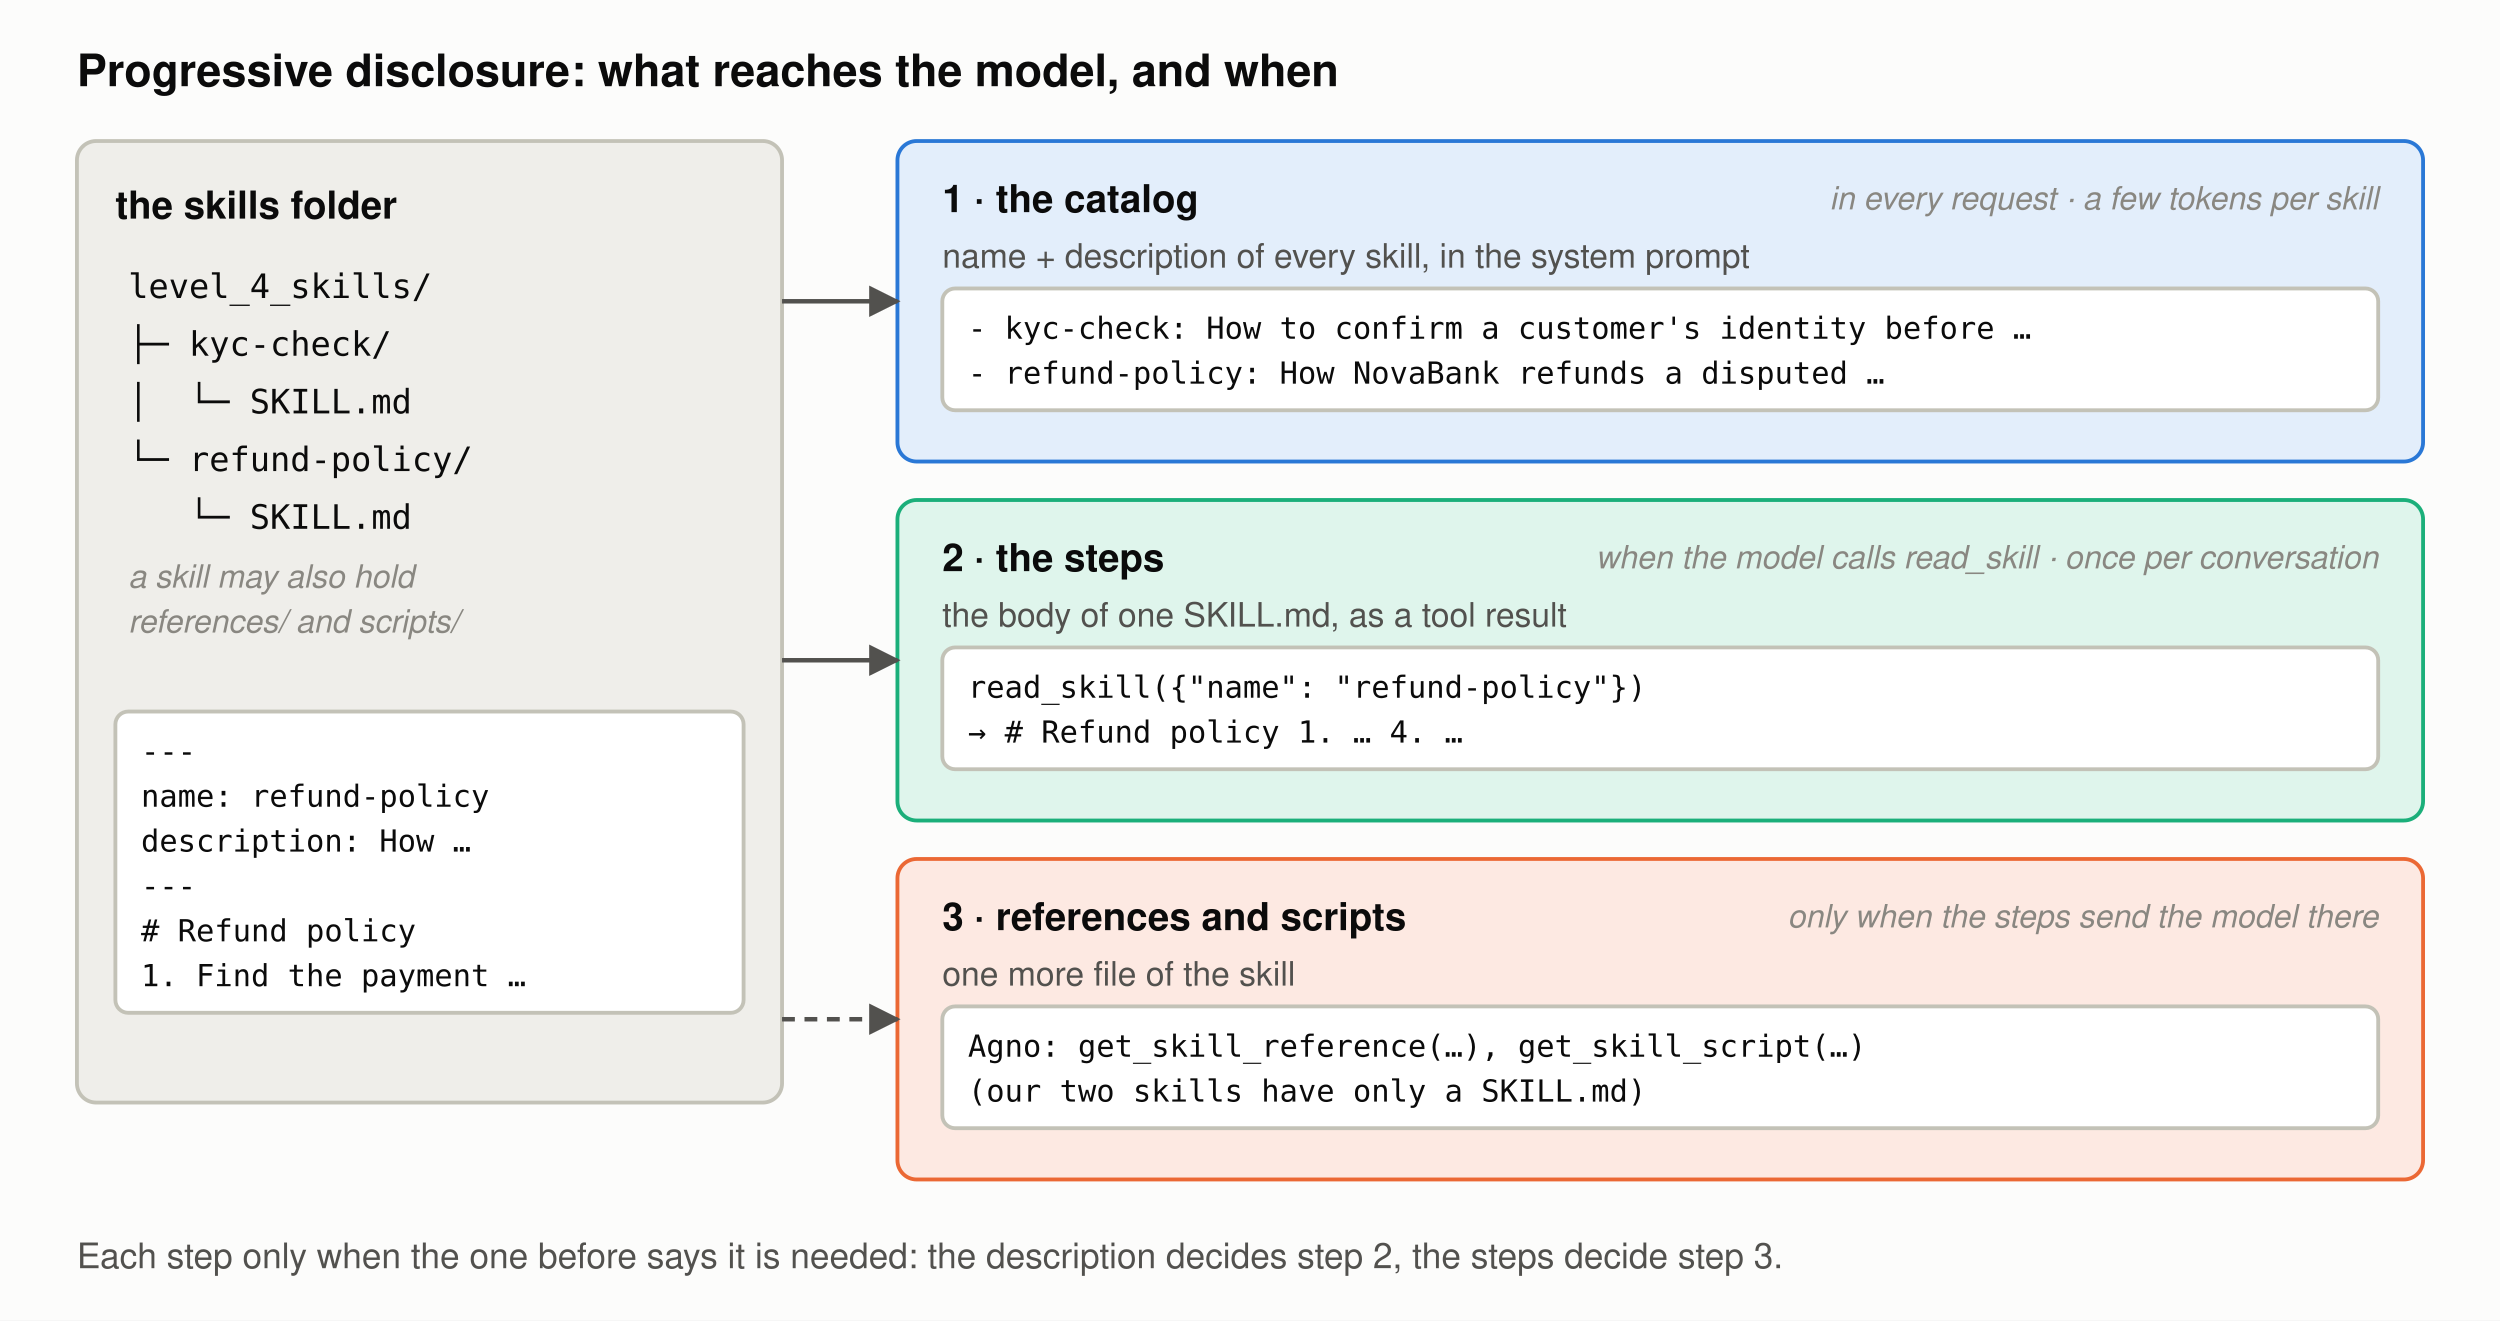
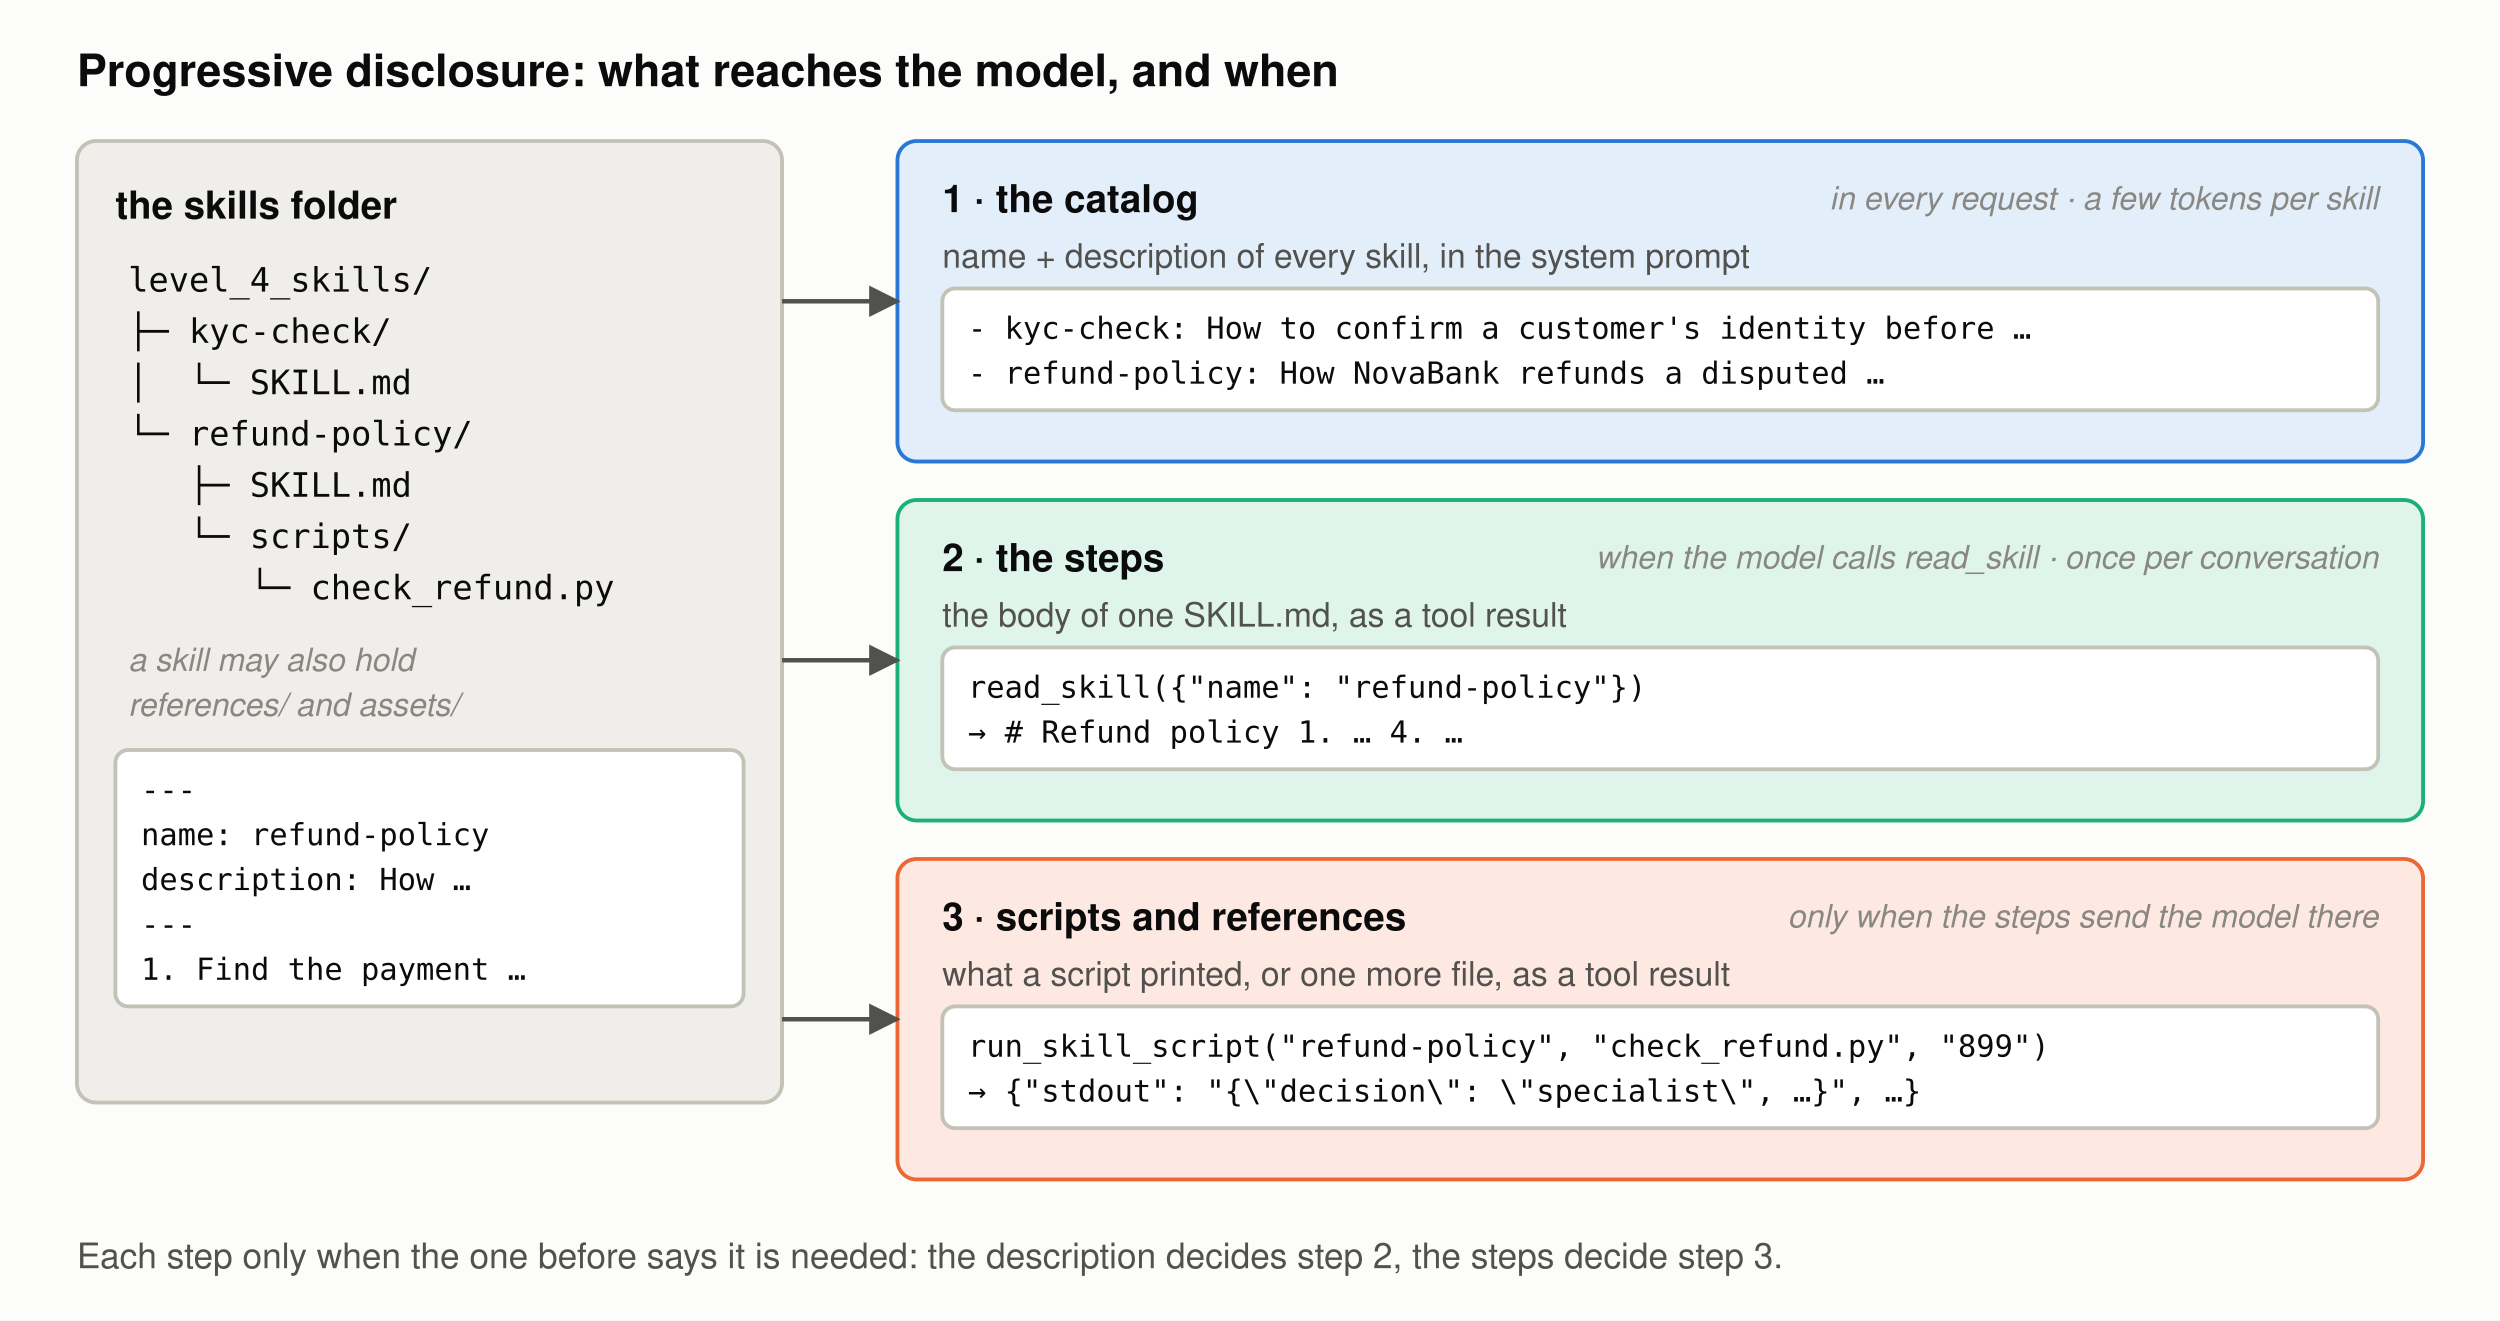
<svg xmlns="http://www.w3.org/2000/svg" width="780" height="412" viewBox="0 0 780 412" font-family="Helvetica Neue, Helvetica, Arial, sans-serif">
  <defs>
    <marker id="arrow" viewBox="0 0 10 10" refX="9" refY="5" markerWidth="7" markerHeight="7" orient="auto-start-reverse">
      <path d="M 0 0 L 10 5 L 0 10 z" fill="#52514e" />
    </marker>
    <marker id="arrow_red" viewBox="0 0 10 10" refX="9" refY="5" markerWidth="7" markerHeight="7" orient="auto-start-reverse">
      <path d="M 0 0 L 10 5 L 0 10 z" fill="#d23c3c" />
    </marker>
  </defs>
  <rect width="780" height="412" fill="#fcfcfb" />
  <text x="24" y="22" font-size="14" fill="#0b0b0b" text-anchor="start" font-weight="bold" dominant-baseline="middle" xml:space="preserve">Progressive disclosure: what reaches the model, and when</text>
  <rect x="24" y="44" width="220" height="300" rx="6" fill="#efeeea" stroke="#c3c2b7" stroke-width="1.2" />
  <text x="36" y="64" font-size="12" fill="#0b0b0b" text-anchor="start" font-weight="bold" dominant-baseline="middle" xml:space="preserve">the skills folder</text>
-   <text x="40" y="90" font-size="10.5" fill="#0b0b0b" text-anchor="start" font-weight="normal" dominant-baseline="middle" xml:space="preserve" font-family="Menlo, Consolas, monospace">level_4_skills/</text>
-   <text x="40" y="108" font-size="10.5" fill="#0b0b0b" text-anchor="start" font-weight="normal" dominant-baseline="middle" xml:space="preserve" font-family="Menlo, Consolas, monospace">├─ kyc-check/</text>
-   <text x="40" y="126" font-size="10.5" fill="#0b0b0b" text-anchor="start" font-weight="normal" dominant-baseline="middle" xml:space="preserve" font-family="Menlo, Consolas, monospace">│  └─ SKILL.md</text>
-   <text x="40" y="144" font-size="10.5" fill="#0b0b0b" text-anchor="start" font-weight="normal" dominant-baseline="middle" xml:space="preserve" font-family="Menlo, Consolas, monospace">└─ refund-policy/</text>
-   <text x="40" y="162" font-size="10.5" fill="#0b0b0b" text-anchor="start" font-weight="normal" dominant-baseline="middle" xml:space="preserve" font-family="Menlo, Consolas, monospace">   └─ SKILL.md</text>
-   <text x="40" y="180" font-size="10" fill="#898781" text-anchor="start" font-weight="normal" dominant-baseline="middle" xml:space="preserve" font-style="italic">a skill may also hold</text>
-   <text x="40" y="194" font-size="10" fill="#898781" text-anchor="start" font-weight="normal" dominant-baseline="middle" xml:space="preserve" font-style="italic">references/ and scripts/</text>
-   <rect x="36" y="222" width="196" height="94" rx="4" fill="#ffffff" stroke="#c3c2b7" stroke-width="1.2" />
-   <text x="44" y="235.0" font-size="9.5" fill="#0b0b0b" text-anchor="start" font-weight="normal" dominant-baseline="middle" xml:space="preserve" font-family="Menlo, Consolas, monospace">---</text>
-   <text x="44" y="249.0" font-size="9.5" fill="#0b0b0b" text-anchor="start" font-weight="normal" dominant-baseline="middle" xml:space="preserve" font-family="Menlo, Consolas, monospace">name: refund-policy</text>
-   <text x="44" y="263.0" font-size="9.5" fill="#0b0b0b" text-anchor="start" font-weight="normal" dominant-baseline="middle" xml:space="preserve" font-family="Menlo, Consolas, monospace">description: How …</text>
-   <text x="44" y="277.0" font-size="9.5" fill="#0b0b0b" text-anchor="start" font-weight="normal" dominant-baseline="middle" xml:space="preserve" font-family="Menlo, Consolas, monospace">---</text>
-   <text x="44" y="291.0" font-size="9.5" fill="#0b0b0b" text-anchor="start" font-weight="normal" dominant-baseline="middle" xml:space="preserve" font-family="Menlo, Consolas, monospace"># Refund policy</text>
-   <text x="44" y="305.0" font-size="9.5" fill="#0b0b0b" text-anchor="start" font-weight="normal" dominant-baseline="middle" xml:space="preserve" font-family="Menlo, Consolas, monospace">1. Find the payment …</text>
+   <text x="40" y="88" font-size="10.5" fill="#0b0b0b" text-anchor="start" font-weight="normal" dominant-baseline="middle" xml:space="preserve" font-family="Menlo, Consolas, monospace">level_4_skills/</text>
+   <text x="40" y="104" font-size="10.5" fill="#0b0b0b" text-anchor="start" font-weight="normal" dominant-baseline="middle" xml:space="preserve" font-family="Menlo, Consolas, monospace">├─ kyc-check/</text>
+   <text x="40" y="120" font-size="10.5" fill="#0b0b0b" text-anchor="start" font-weight="normal" dominant-baseline="middle" xml:space="preserve" font-family="Menlo, Consolas, monospace">│  └─ SKILL.md</text>
+   <text x="40" y="136" font-size="10.5" fill="#0b0b0b" text-anchor="start" font-weight="normal" dominant-baseline="middle" xml:space="preserve" font-family="Menlo, Consolas, monospace">└─ refund-policy/</text>
+   <text x="40" y="152" font-size="10.5" fill="#0b0b0b" text-anchor="start" font-weight="normal" dominant-baseline="middle" xml:space="preserve" font-family="Menlo, Consolas, monospace">   ├─ SKILL.md</text>
+   <text x="40" y="168" font-size="10.5" fill="#0b0b0b" text-anchor="start" font-weight="normal" dominant-baseline="middle" xml:space="preserve" font-family="Menlo, Consolas, monospace">   └─ scripts/</text>
+   <text x="40" y="184" font-size="10.5" fill="#0b0b0b" text-anchor="start" font-weight="normal" dominant-baseline="middle" xml:space="preserve" font-family="Menlo, Consolas, monospace">      └─ check_refund.py</text>
+   <text x="40" y="206" font-size="10" fill="#898781" text-anchor="start" font-weight="normal" dominant-baseline="middle" xml:space="preserve" font-style="italic">a skill may also hold</text>
+   <text x="40" y="220" font-size="10" fill="#898781" text-anchor="start" font-weight="normal" dominant-baseline="middle" xml:space="preserve" font-style="italic">references/ and assets/</text>
+   <rect x="36" y="234" width="196" height="80" rx="4" fill="#ffffff" stroke="#c3c2b7" stroke-width="1.2" />
+   <text x="44" y="247.0" font-size="9.5" fill="#0b0b0b" text-anchor="start" font-weight="normal" dominant-baseline="middle" xml:space="preserve" font-family="Menlo, Consolas, monospace">---</text>
+   <text x="44" y="261.0" font-size="9.5" fill="#0b0b0b" text-anchor="start" font-weight="normal" dominant-baseline="middle" xml:space="preserve" font-family="Menlo, Consolas, monospace">name: refund-policy</text>
+   <text x="44" y="275.0" font-size="9.5" fill="#0b0b0b" text-anchor="start" font-weight="normal" dominant-baseline="middle" xml:space="preserve" font-family="Menlo, Consolas, monospace">description: How …</text>
+   <text x="44" y="289.0" font-size="9.5" fill="#0b0b0b" text-anchor="start" font-weight="normal" dominant-baseline="middle" xml:space="preserve" font-family="Menlo, Consolas, monospace">---</text>
+   <text x="44" y="303.0" font-size="9.5" fill="#0b0b0b" text-anchor="start" font-weight="normal" dominant-baseline="middle" xml:space="preserve" font-family="Menlo, Consolas, monospace">1. Find the payment …</text>
  <rect x="280" y="44" width="476" height="100" rx="6" fill="#e3eefb" stroke="#2a78d6" stroke-width="1.2" />
  <text x="294" y="62" font-size="12" fill="#0b0b0b" text-anchor="start" font-weight="bold" dominant-baseline="middle" xml:space="preserve">1 · the catalog</text>
  <text x="294" y="80" font-size="10.5" fill="#52514e" text-anchor="start" font-weight="normal" dominant-baseline="middle" xml:space="preserve">name + description of every skill, in the system prompt</text>
  <rect x="294" y="90" width="448" height="38" rx="4" fill="#ffffff" stroke="#c3c2b7" stroke-width="1.2" />
  <text x="302" y="103.0" font-size="9.5" fill="#0b0b0b" text-anchor="start" font-weight="normal" dominant-baseline="middle" xml:space="preserve" font-family="Menlo, Consolas, monospace">- kyc-check: How to confirm a customer's identity before …</text>
  <text x="302" y="117.0" font-size="9.5" fill="#0b0b0b" text-anchor="start" font-weight="normal" dominant-baseline="middle" xml:space="preserve" font-family="Menlo, Consolas, monospace">- refund-policy: How NovaBank refunds a disputed …</text>
  <text x="742" y="62" font-size="10" fill="#898781" text-anchor="end" font-weight="normal" dominant-baseline="middle" xml:space="preserve" font-style="italic">in every request · a few tokens per skill</text>
  <rect x="280" y="156" width="476" height="100" rx="6" fill="#dff5ec" stroke="#1baf7a" stroke-width="1.2" />
  <text x="294" y="174" font-size="12" fill="#0b0b0b" text-anchor="start" font-weight="bold" dominant-baseline="middle" xml:space="preserve">2 · the steps</text>
  <text x="294" y="192" font-size="10.5" fill="#52514e" text-anchor="start" font-weight="normal" dominant-baseline="middle" xml:space="preserve">the body of one SKILL.md, as a tool result</text>
  <rect x="294" y="202" width="448" height="38" rx="4" fill="#ffffff" stroke="#c3c2b7" stroke-width="1.2" />
  <text x="302" y="215.0" font-size="9.5" fill="#0b0b0b" text-anchor="start" font-weight="normal" dominant-baseline="middle" xml:space="preserve" font-family="Menlo, Consolas, monospace">read_skill({"name": "refund-policy"})</text>
  <text x="302" y="229.0" font-size="9.5" fill="#0b0b0b" text-anchor="start" font-weight="normal" dominant-baseline="middle" xml:space="preserve" font-family="Menlo, Consolas, monospace">→ # Refund policy 1. … 4. …</text>
  <text x="742" y="174" font-size="10" fill="#898781" text-anchor="end" font-weight="normal" dominant-baseline="middle" xml:space="preserve" font-style="italic">when the model calls read_skill · once per conversation</text>
  <rect x="280" y="268" width="476" height="100" rx="6" fill="#fde9e2" stroke="#eb6834" stroke-width="1.2" />
-   <text x="294" y="286" font-size="12" fill="#0b0b0b" text-anchor="start" font-weight="bold" dominant-baseline="middle" xml:space="preserve">3 · references and scripts</text>
-   <text x="294" y="304" font-size="10.5" fill="#52514e" text-anchor="start" font-weight="normal" dominant-baseline="middle" xml:space="preserve">one more file of the skill</text>
+   <text x="294" y="286" font-size="12" fill="#0b0b0b" text-anchor="start" font-weight="bold" dominant-baseline="middle" xml:space="preserve">3 · scripts and references</text>
+   <text x="294" y="304" font-size="10.5" fill="#52514e" text-anchor="start" font-weight="normal" dominant-baseline="middle" xml:space="preserve">what a script printed, or one more file, as a tool result</text>
  <rect x="294" y="314" width="448" height="38" rx="4" fill="#ffffff" stroke="#c3c2b7" stroke-width="1.2" />
-   <text x="302" y="327.0" font-size="9.5" fill="#0b0b0b" text-anchor="start" font-weight="normal" dominant-baseline="middle" xml:space="preserve" font-family="Menlo, Consolas, monospace">Agno: get_skill_reference(…), get_skill_script(…)</text>
-   <text x="302" y="341.0" font-size="9.5" fill="#0b0b0b" text-anchor="start" font-weight="normal" dominant-baseline="middle" xml:space="preserve" font-family="Menlo, Consolas, monospace">(our two skills have only a SKILL.md)</text>
+   <text x="302" y="327.0" font-size="9.5" fill="#0b0b0b" text-anchor="start" font-weight="normal" dominant-baseline="middle" xml:space="preserve" font-family="Menlo, Consolas, monospace">run_skill_script("refund-policy", "check_refund.py", "899")</text>
+   <text x="302" y="341.0" font-size="9.5" fill="#0b0b0b" text-anchor="start" font-weight="normal" dominant-baseline="middle" xml:space="preserve" font-family="Menlo, Consolas, monospace">→ {"stdout": "{\"decision\": \"specialist\", …}", …}</text>
  <text x="742" y="286" font-size="10" fill="#898781" text-anchor="end" font-weight="normal" dominant-baseline="middle" xml:space="preserve" font-style="italic">only when the steps send the model there</text>
  <line x1="244" y1="94" x2="280" y2="94" stroke="#52514e" stroke-width="1.4" marker-end="url(#arrow)" />
  <line x1="244" y1="206" x2="280" y2="206" stroke="#52514e" stroke-width="1.4" marker-end="url(#arrow)" />
-   <line x1="244" y1="318" x2="280" y2="318" stroke="#52514e" stroke-width="1.4" stroke-dasharray="4 3" marker-end="url(#arrow)" />
+   <line x1="244" y1="318" x2="280" y2="318" stroke="#52514e" stroke-width="1.4" marker-end="url(#arrow)" />
  <text x="24" y="392" font-size="11" fill="#52514e" text-anchor="start" font-weight="normal" dominant-baseline="middle" xml:space="preserve">Each step only when the one before says it is needed: the description decides step 2, the steps decide step 3.</text>
</svg>
